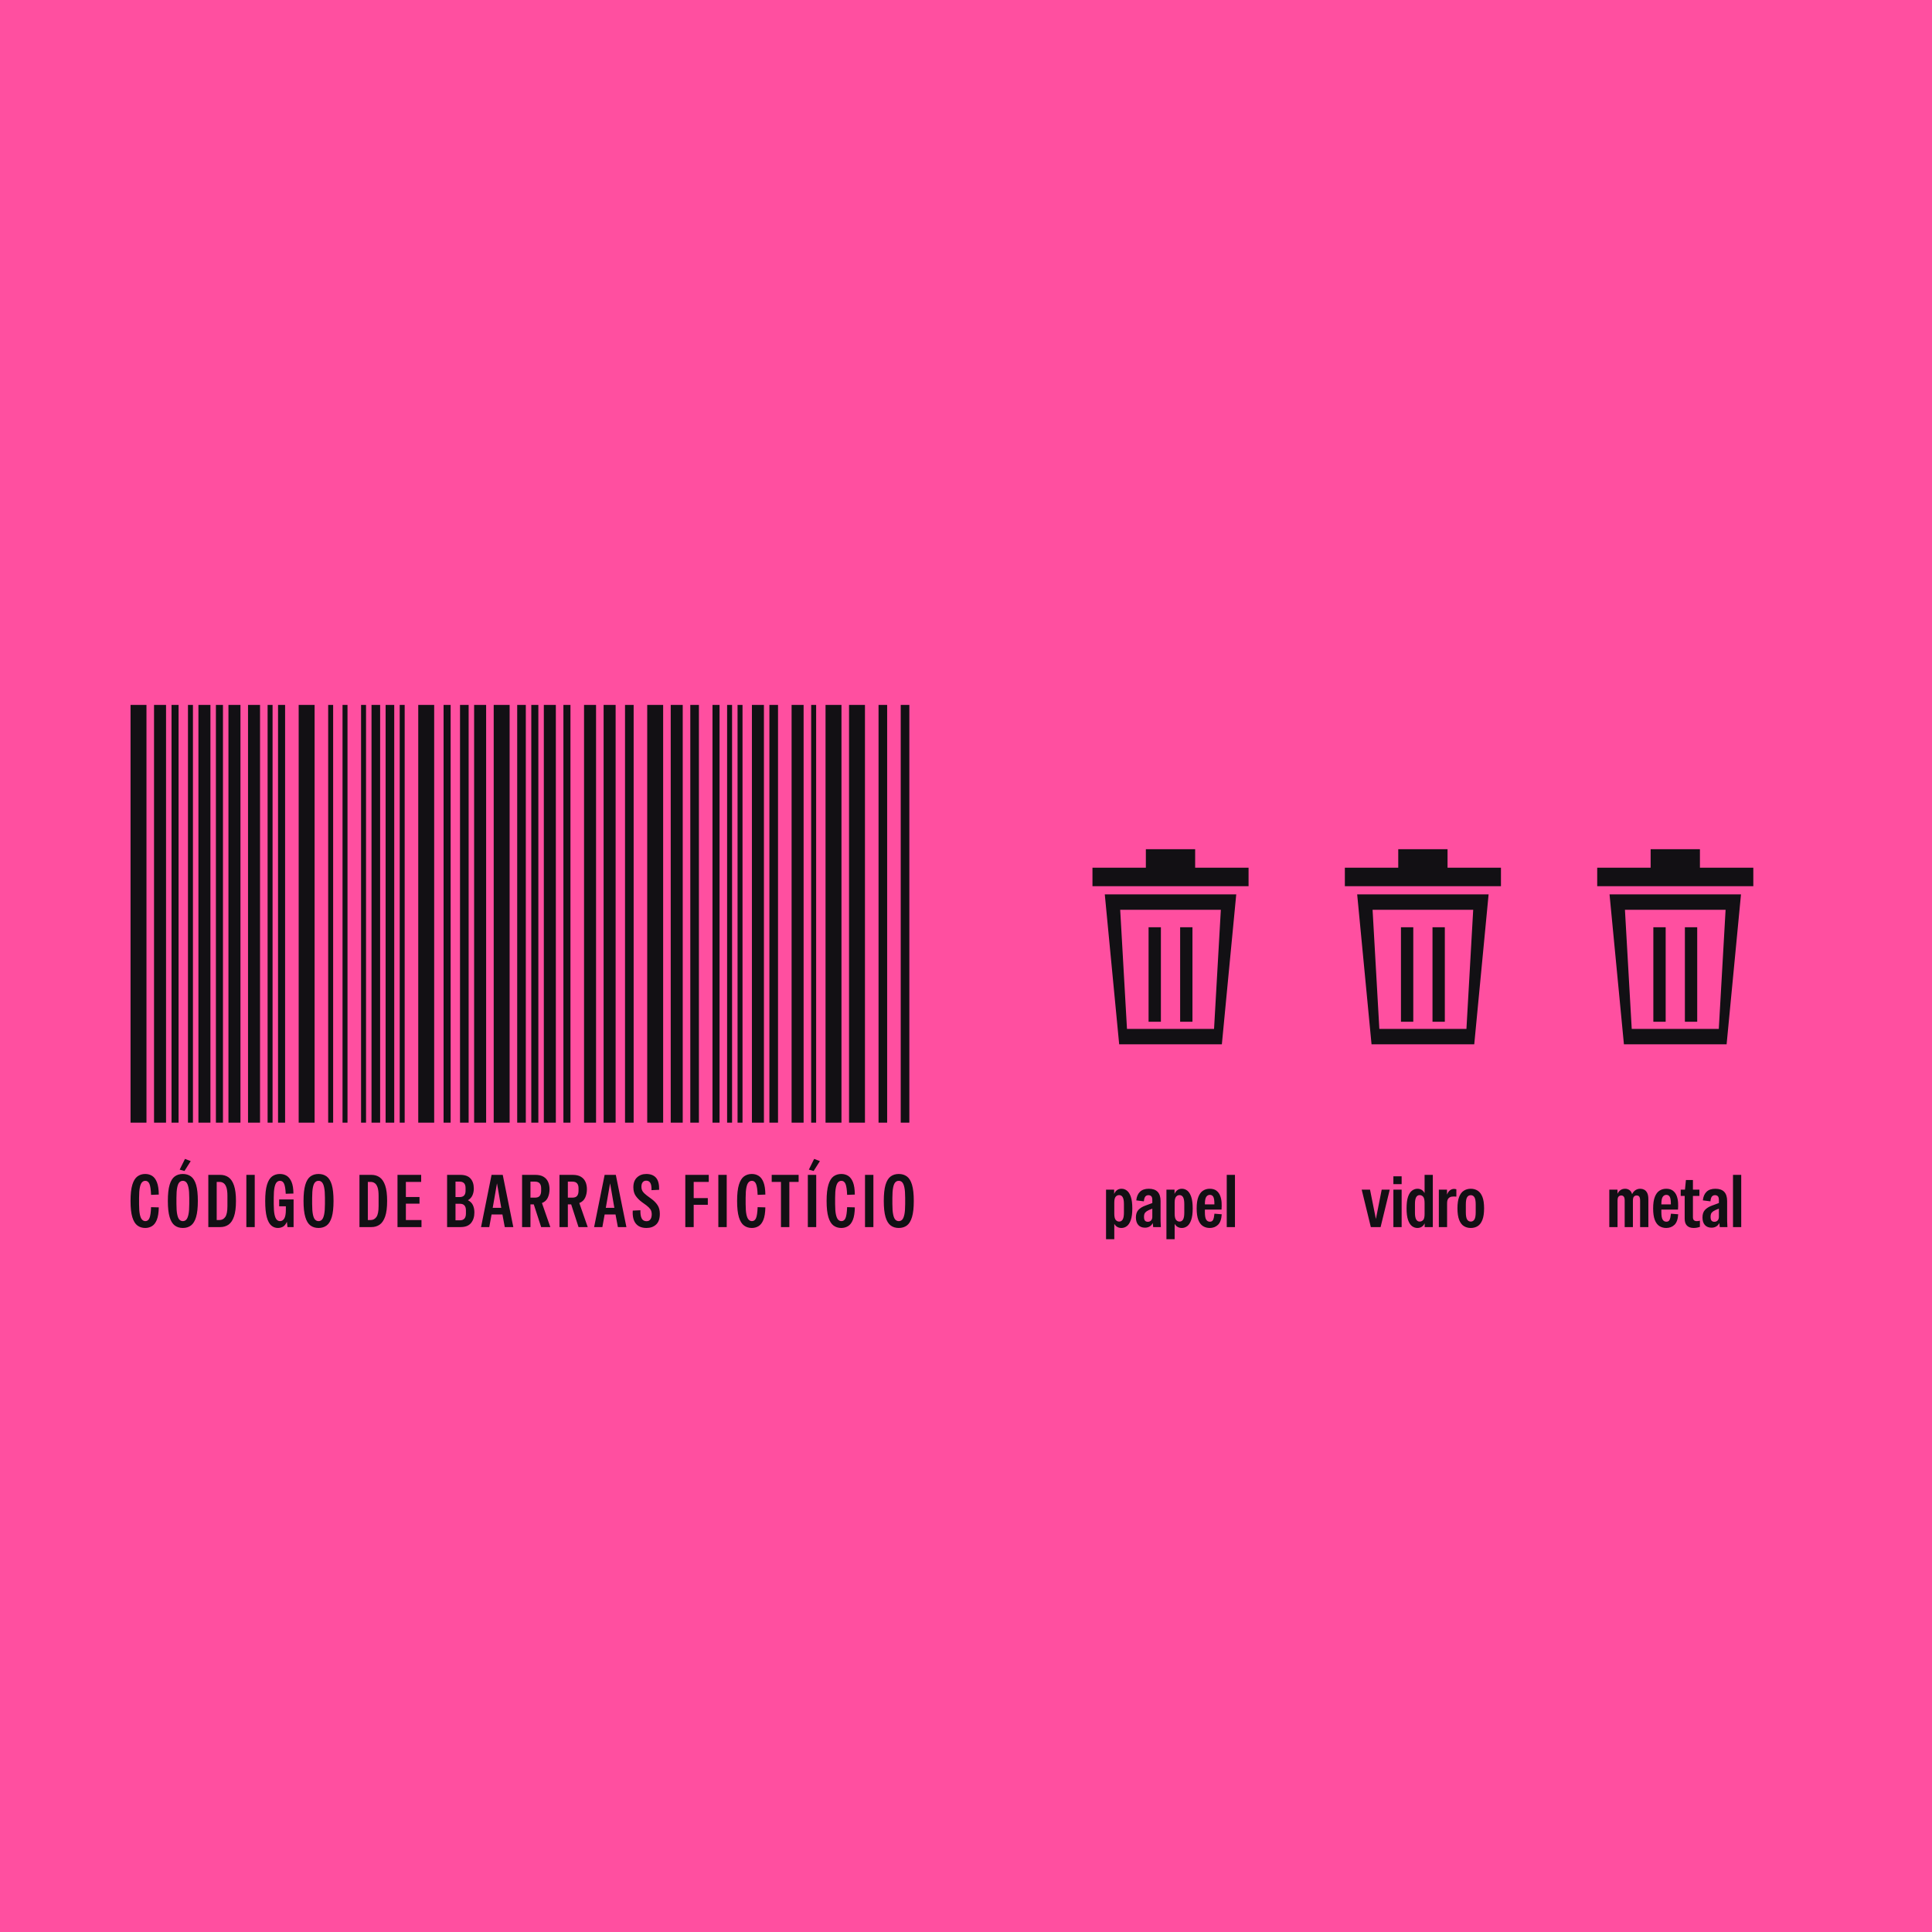
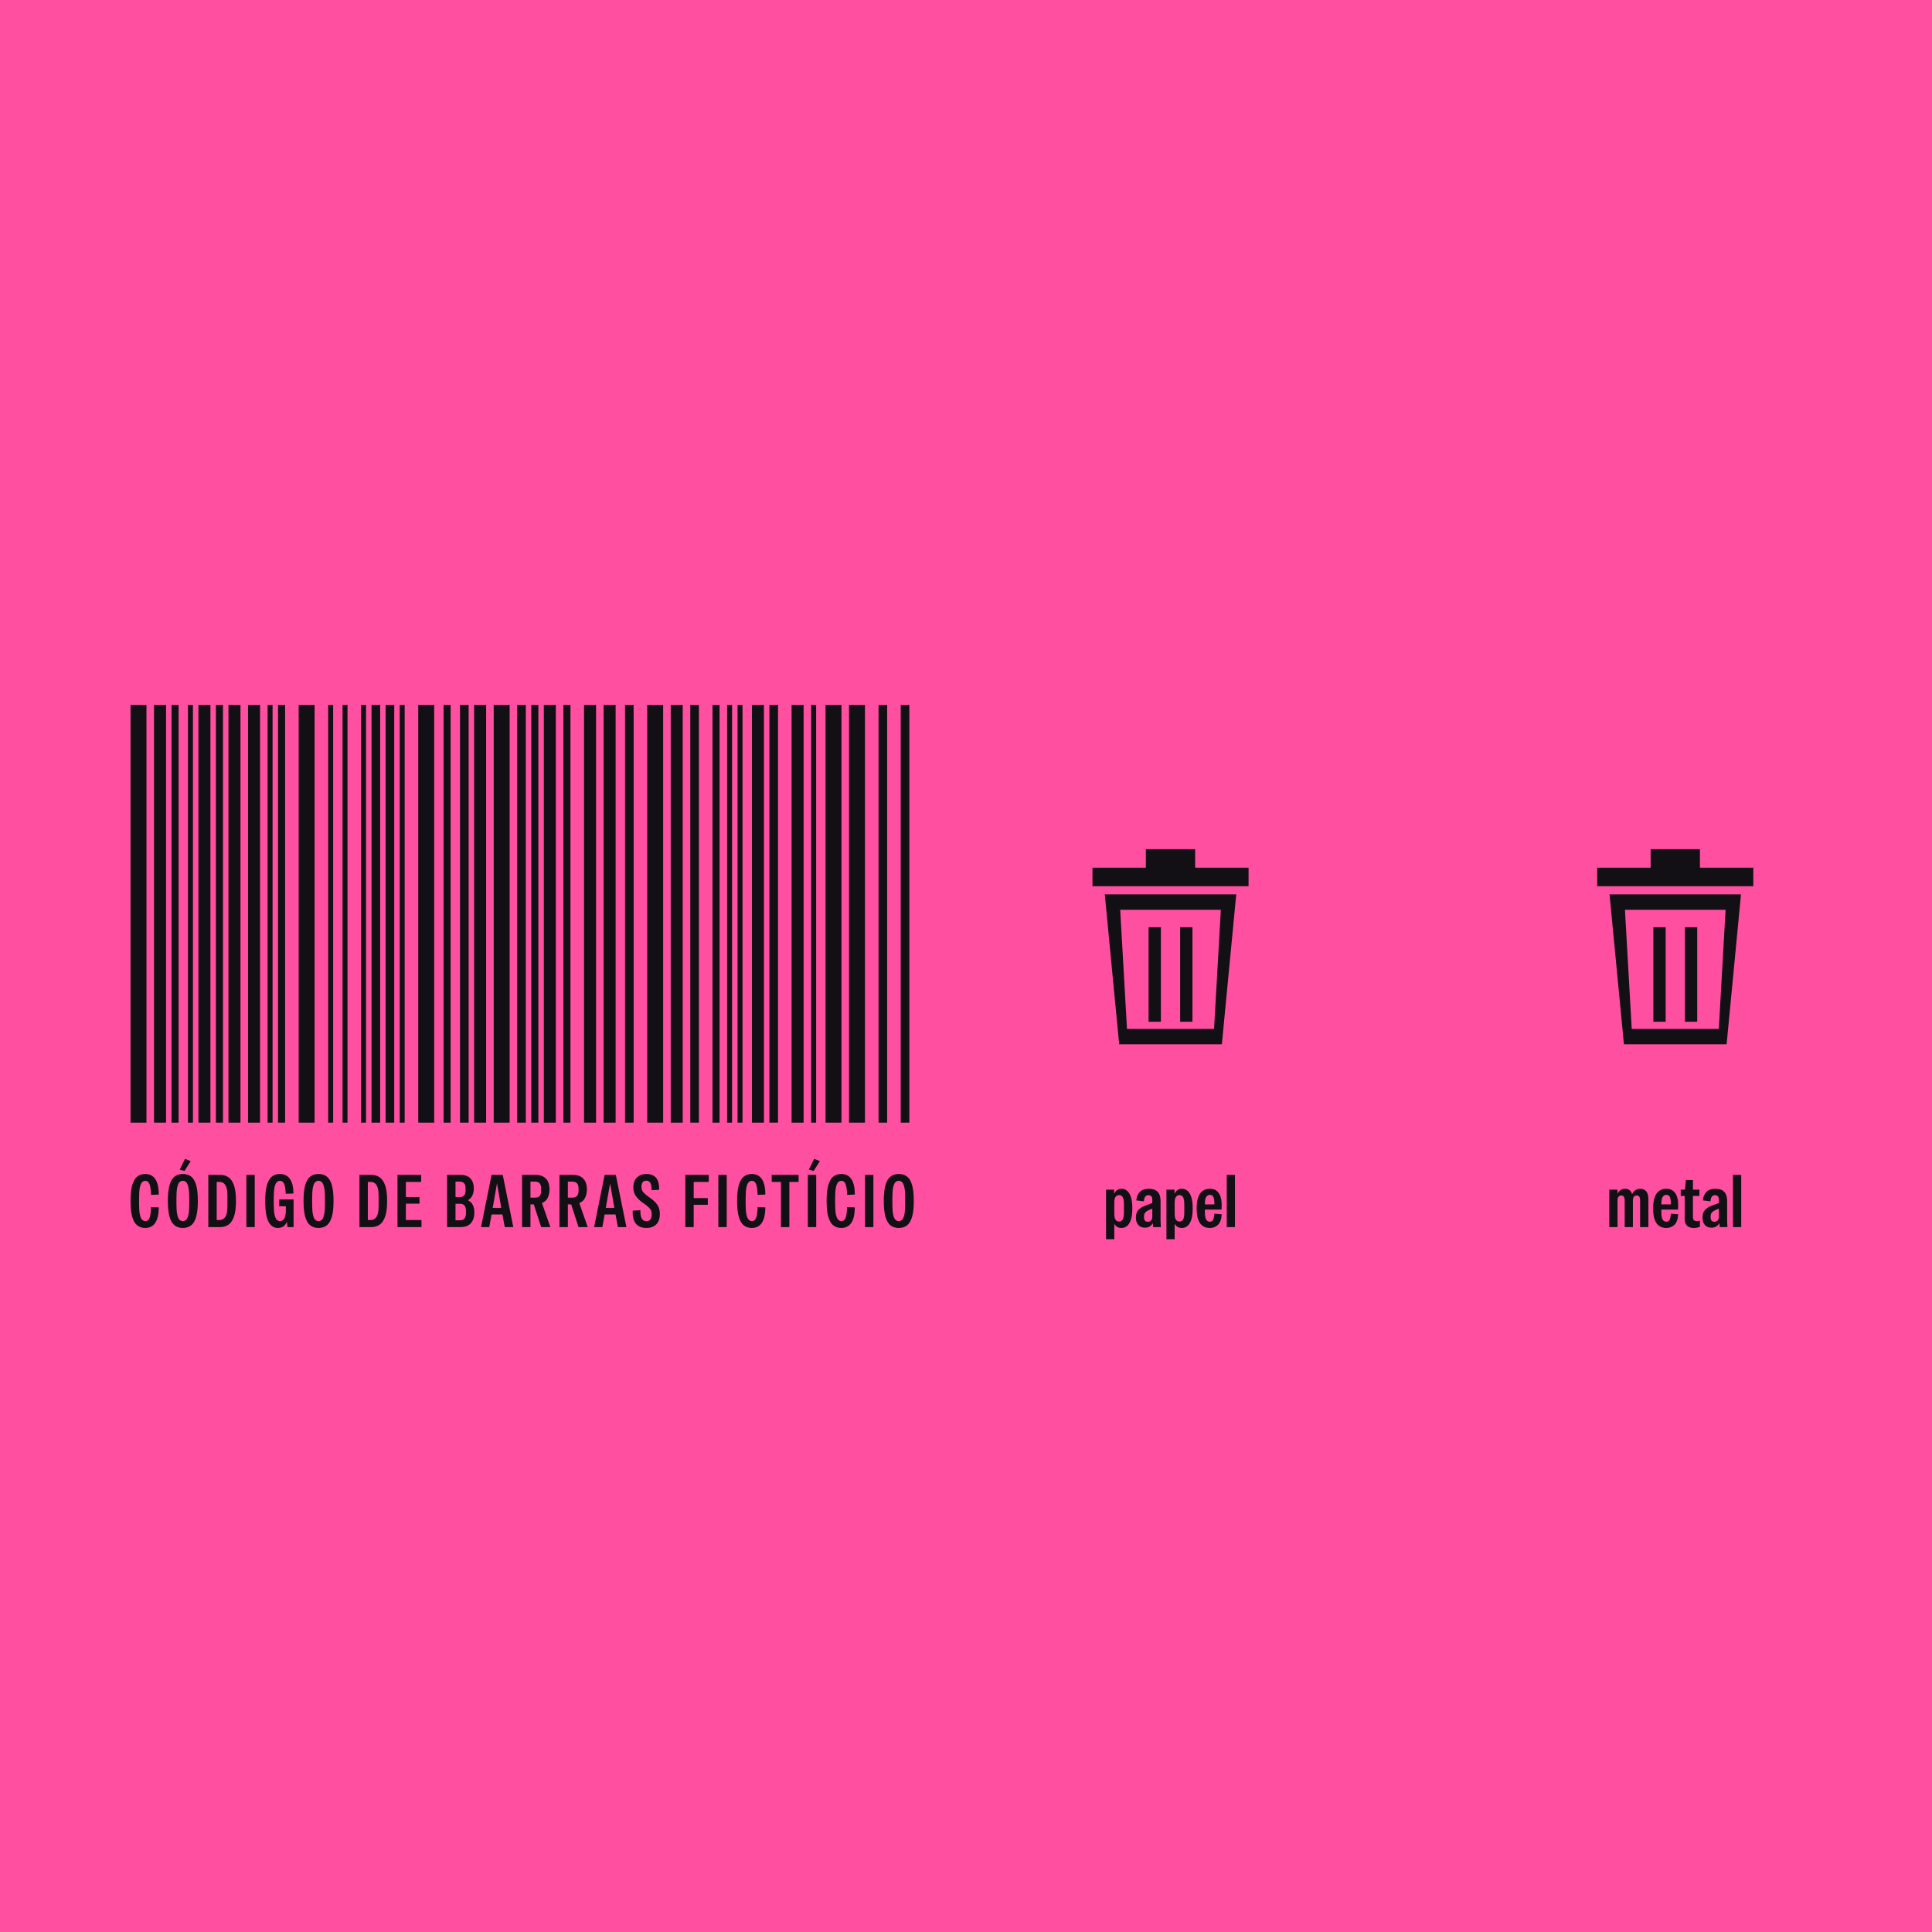
<svg xmlns="http://www.w3.org/2000/svg" width="74.0mm" height="74.0mm" viewBox="0 0 74.0 74.0">
  <rect width="74.0" height="74.0" fill="#FF4FA0" />
  <g id="TINTA" fill="#121014">
    <path d="M5,27 h0.61 v16 h-0.61 Z M5.9,27 h0.46 v16 h-0.46 Z M6.57,27 h0.27 v16 h-0.27 Z M7.2,27 h0.19 v16 h-0.19 Z M7.6,27 h0.46 v16 h-0.46 Z M8.27,27 h0.27 v16 h-0.27 Z M8.75,27 h0.46 v16 h-0.46 Z M9.5,27 h0.46 v16 h-0.46 Z M10.25,27 h0.19 v16 h-0.19 Z M10.65,27 h0.27 v16 h-0.27 Z M11.44,27 h0.61 v16 h-0.61 Z M12.57,27 h0.19 v16 h-0.19 Z M13.12,27 h0.19 v16 h-0.19 Z M13.83,27 h0.19 v16 h-0.19 Z M14.23,27 h0.33 v16 h-0.33 Z M14.77,27 h0.33 v16 h-0.33 Z M15.31,27 h0.19 v16 h-0.19 Z M16.02,27 h0.61 v16 h-0.61 Z M16.99,27 h0.27 v16 h-0.27 Z M17.62,27 h0.33 v16 h-0.33 Z M18.16,27 h0.46 v16 h-0.46 Z M18.91,27 h0.61 v16 h-0.61 Z M19.81,27 h0.33 v16 h-0.33 Z M20.35,27 h0.27 v16 h-0.27 Z M20.83,27 h0.46 v16 h-0.46 Z M21.58,27 h0.27 v16 h-0.27 Z M22.37,27 h0.46 v16 h-0.46 Z M23.12,27 h0.46 v16 h-0.46 Z M23.94,27 h0.33 v16 h-0.33 Z M24.79,27 h0.61 v16 h-0.61 Z M25.69,27 h0.46 v16 h-0.46 Z M26.44,27 h0.33 v16 h-0.33 Z M27.29,27 h0.27 v16 h-0.27 Z M27.85,27 h0.19 v16 h-0.19 Z M28.25,27 h0.19 v16 h-0.19 Z M28.8,27 h0.46 v16 h-0.46 Z M29.47,27 h0.33 v16 h-0.33 Z M30.32,27 h0.46 v16 h-0.46 Z M31.07,27 h0.19 v16 h-0.19 Z M31.62,27 h0.61 v16 h-0.61 Z M32.52,27 h0.61 v16 h-0.61 Z M33.65,27 h0.33 v16 h-0.33 Z M34.5,27 h0.33 v16 h-0.33 Z" />
    <path d="M5.563 47.034Q5.391 47.034 5.265 46.941Q5.138 46.848 5.069 46.623Q5 46.397 5 46Q5 45.603 5.069 45.377Q5.138 45.152 5.265 45.059Q5.391 44.966 5.563 44.966Q5.713 44.966 5.828 45.039Q5.944 45.113 6.011 45.285Q6.079 45.456 6.082 45.755L5.786 45.766Q5.775 45.465 5.724 45.346Q5.673 45.228 5.566 45.228Q5.493 45.228 5.439 45.285Q5.386 45.341 5.356 45.483Q5.327 45.625 5.327 45.879V46.121Q5.327 46.372 5.356 46.514Q5.386 46.656 5.441 46.714Q5.496 46.772 5.569 46.772Q5.676 46.772 5.725 46.654Q5.775 46.535 5.786 46.237L6.082 46.245Q6.076 46.549 6.007 46.721Q5.938 46.893 5.822 46.963Q5.707 47.034 5.563 47.034Z M7.003 47.034Q6.82 47.034 6.692 46.938Q6.564 46.842 6.497 46.615Q6.429 46.389 6.429 46Q6.429 45.606 6.497 45.38Q6.564 45.155 6.692 45.061Q6.82 44.966 7.003 44.966Q7.187 44.966 7.315 45.061Q7.443 45.155 7.511 45.38Q7.578 45.606 7.578 46Q7.578 46.389 7.511 46.615Q7.443 46.842 7.315 46.938Q7.187 47.034 7.003 47.034ZM7.003 46.772Q7.082 46.772 7.136 46.714Q7.189 46.656 7.219 46.513Q7.249 46.369 7.249 46.115V45.882Q7.249 45.628 7.219 45.486Q7.189 45.344 7.136 45.286Q7.082 45.228 7.003 45.228Q6.925 45.228 6.87 45.286Q6.815 45.344 6.787 45.486Q6.758 45.628 6.758 45.882V46.115Q6.758 46.369 6.787 46.511Q6.815 46.654 6.87 46.713Q6.925 46.772 7.003 46.772ZM7.066 44.851 6.882 44.8 7.085 44.389 7.305 44.473 7.066 44.851Z M7.979 47V45H8.438Q8.618 45 8.754 45.094Q8.889 45.189 8.963 45.407Q9.038 45.625 9.038 46Q9.038 46.375 8.963 46.593Q8.889 46.811 8.754 46.906Q8.618 47 8.438 47H7.979ZM8.3 46.73H8.41Q8.545 46.73 8.628 46.613Q8.711 46.496 8.711 46.197V45.803Q8.711 45.6 8.673 45.484Q8.635 45.369 8.568 45.32Q8.5 45.27 8.41 45.27H8.3V46.73Z M9.436 47V45H9.757V47H9.436Z M10.642 47.034Q10.499 47.034 10.389 46.938Q10.279 46.842 10.218 46.617Q10.158 46.392 10.158 46Q10.158 45.603 10.227 45.377Q10.296 45.152 10.422 45.059Q10.549 44.966 10.721 44.966Q10.873 44.966 10.987 45.039Q11.101 45.113 11.169 45.276Q11.237 45.439 11.239 45.715L10.944 45.724Q10.932 45.456 10.882 45.342Q10.831 45.228 10.724 45.228Q10.651 45.228 10.597 45.285Q10.544 45.341 10.514 45.483Q10.485 45.625 10.485 45.879V46.121Q10.485 46.372 10.514 46.514Q10.544 46.656 10.597 46.714Q10.651 46.772 10.724 46.772Q10.828 46.772 10.889 46.67Q10.949 46.569 10.949 46.341V46.203H10.693V45.941H11.245V47H11.011L10.989 46.797Q10.924 46.941 10.835 46.987Q10.746 47.034 10.642 47.034Z M12.201 47.034Q12.018 47.034 11.889 46.938Q11.761 46.842 11.694 46.615Q11.626 46.389 11.626 46Q11.626 45.606 11.694 45.38Q11.761 45.155 11.889 45.061Q12.018 44.966 12.201 44.966Q12.384 44.966 12.512 45.061Q12.64 45.155 12.708 45.38Q12.775 45.606 12.775 46Q12.775 46.389 12.708 46.615Q12.64 46.842 12.512 46.938Q12.384 47.034 12.201 47.034ZM12.201 46.772Q12.28 46.772 12.333 46.714Q12.387 46.656 12.416 46.513Q12.446 46.369 12.446 46.115V45.882Q12.446 45.628 12.416 45.486Q12.387 45.344 12.333 45.286Q12.28 45.228 12.201 45.228Q12.122 45.228 12.067 45.286Q12.012 45.344 11.984 45.486Q11.956 45.628 11.956 45.882V46.115Q11.956 46.369 11.984 46.511Q12.012 46.654 12.067 46.713Q12.122 46.772 12.201 46.772Z M13.768 47V45H14.227Q14.408 45 14.543 45.094Q14.678 45.189 14.753 45.407Q14.828 45.625 14.828 46Q14.828 46.375 14.753 46.593Q14.678 46.811 14.543 46.906Q14.408 47 14.227 47H13.768ZM14.089 46.73H14.199Q14.335 46.73 14.418 46.613Q14.501 46.496 14.501 46.197V45.803Q14.501 45.6 14.463 45.484Q14.425 45.369 14.357 45.32Q14.289 45.27 14.199 45.27H14.089V46.73Z M15.225 47V45H16.132V45.27H15.546V45.848H16.068V46.104H15.546V46.73H16.144V47H15.225Z M17.125 47V45H17.63Q17.897 45 18.023 45.141Q18.148 45.282 18.148 45.527Q18.148 45.67 18.093 45.789Q18.038 45.907 17.922 45.972Q18.052 46.034 18.111 46.155Q18.17 46.276 18.17 46.442Q18.17 46.687 18.042 46.844Q17.914 47 17.641 47H17.125ZM17.604 45.259H17.447V45.851H17.604Q17.832 45.851 17.832 45.611V45.504Q17.832 45.259 17.604 45.259ZM17.447 46.741H17.616Q17.846 46.741 17.846 46.479V46.361Q17.846 46.107 17.616 46.107H17.447V46.741Z M18.425 47 18.828 45H19.256L19.661 47H19.334L19.244 46.518H18.828L18.74 47H18.425ZM18.872 46.262H19.199L19.036 45.324L18.872 46.262Z M19.997 47V45H20.504Q20.699 45 20.818 45.072Q20.938 45.144 20.993 45.268Q21.048 45.392 21.048 45.549Q21.048 45.73 20.982 45.873Q20.916 46.017 20.758 46.079L21.079 47H20.727L20.445 46.13H20.318V47H19.997ZM20.487 45.259H20.318V45.873H20.487Q20.62 45.873 20.673 45.804Q20.727 45.735 20.727 45.608V45.51Q20.727 45.394 20.672 45.327Q20.617 45.259 20.487 45.259Z M21.429 47V45H21.936Q22.13 45 22.25 45.072Q22.37 45.144 22.425 45.268Q22.48 45.392 22.48 45.549Q22.48 45.73 22.413 45.873Q22.347 46.017 22.189 46.079L22.511 47H22.159L21.877 46.13H21.75V47H21.429ZM21.919 45.259H21.75V45.873H21.919Q22.051 45.873 22.105 45.804Q22.159 45.735 22.159 45.608V45.51Q22.159 45.394 22.104 45.327Q22.049 45.259 21.919 45.259Z M22.756 47 23.159 45H23.587L23.993 47H23.666L23.576 46.518H23.159L23.072 47H22.756ZM23.204 46.262H23.531L23.368 45.324L23.204 46.262Z M24.763 47.034Q24.489 47.034 24.353 46.865Q24.216 46.696 24.236 46.369L24.529 46.355Q24.523 46.552 24.575 46.662Q24.628 46.772 24.757 46.775Q24.839 46.775 24.884 46.735Q24.929 46.696 24.946 46.635Q24.963 46.575 24.963 46.516Q24.963 46.392 24.911 46.318Q24.858 46.245 24.76 46.169L24.585 46.042Q24.444 45.938 24.351 45.807Q24.259 45.676 24.259 45.476Q24.259 45.231 24.399 45.099Q24.54 44.966 24.754 44.966Q24.997 44.966 25.125 45.108Q25.253 45.251 25.247 45.572L24.954 45.586Q24.96 45.394 24.909 45.309Q24.858 45.222 24.751 45.222Q24.664 45.222 24.616 45.283Q24.568 45.344 24.568 45.453Q24.568 45.563 24.619 45.637Q24.67 45.71 24.774 45.789L24.965 45.93Q25.104 46.034 25.188 46.163Q25.273 46.293 25.273 46.493Q25.273 46.772 25.13 46.903Q24.988 47.034 24.763 47.034Z M26.249 47V45H27.147V45.27H26.57V45.89H27.111V46.147H26.57V47H26.249Z M27.514 47V45H27.835V47H27.514Z M28.797 47.034Q28.625 47.034 28.498 46.941Q28.371 46.848 28.302 46.623Q28.233 46.397 28.233 46Q28.233 45.603 28.302 45.377Q28.371 45.152 28.498 45.059Q28.625 44.966 28.797 44.966Q28.946 44.966 29.061 45.039Q29.177 45.113 29.244 45.285Q29.312 45.456 29.315 45.755L29.019 45.766Q29.008 45.465 28.957 45.346Q28.906 45.228 28.799 45.228Q28.726 45.228 28.672 45.285Q28.619 45.341 28.589 45.483Q28.56 45.625 28.56 45.879V46.121Q28.56 46.372 28.589 46.514Q28.619 46.656 28.674 46.714Q28.729 46.772 28.802 46.772Q28.909 46.772 28.959 46.654Q29.008 46.535 29.019 46.237L29.315 46.245Q29.309 46.549 29.24 46.721Q29.171 46.893 29.056 46.963Q28.94 47.034 28.797 47.034Z M29.913 47V45.27H29.558V45H30.589V45.27H30.234V47H29.913Z M30.942 47V45H31.263V47H30.942ZM31.164 44.851 30.981 44.8 31.184 44.389 31.404 44.473 31.164 44.851Z M32.224 47.034Q32.052 47.034 31.925 46.941Q31.799 46.848 31.73 46.623Q31.661 46.397 31.661 46Q31.661 45.603 31.73 45.377Q31.799 45.152 31.925 45.059Q32.052 44.966 32.224 44.966Q32.373 44.966 32.489 45.039Q32.604 45.113 32.672 45.285Q32.739 45.456 32.742 45.755L32.447 45.766Q32.435 45.465 32.385 45.346Q32.334 45.228 32.227 45.228Q32.154 45.228 32.1 45.285Q32.047 45.341 32.017 45.483Q31.987 45.625 31.987 45.879V46.121Q31.987 46.372 32.017 46.514Q32.047 46.656 32.101 46.714Q32.156 46.772 32.23 46.772Q32.337 46.772 32.386 46.654Q32.435 46.535 32.447 46.237L32.742 46.245Q32.737 46.549 32.668 46.721Q32.599 46.893 32.483 46.963Q32.368 47.034 32.224 47.034Z M33.132 47V45H33.453V47H33.132Z M34.425 47.034Q34.242 47.034 34.114 46.938Q33.986 46.842 33.918 46.615Q33.851 46.389 33.851 46Q33.851 45.606 33.918 45.38Q33.986 45.155 34.114 45.061Q34.242 44.966 34.425 44.966Q34.608 44.966 34.737 45.061Q34.865 45.155 34.932 45.38Q35 45.606 35 46Q35 46.389 34.932 46.615Q34.865 46.842 34.737 46.938Q34.608 47.034 34.425 47.034ZM34.425 46.772Q34.504 46.772 34.558 46.714Q34.611 46.656 34.641 46.513Q34.67 46.369 34.67 46.115V45.882Q34.67 45.628 34.641 45.486Q34.611 45.344 34.558 45.286Q34.504 45.228 34.425 45.228Q34.346 45.228 34.291 45.286Q34.237 45.344 34.209 45.486Q34.18 45.628 34.18 45.882V46.115Q34.18 46.369 34.209 46.511Q34.237 46.654 34.291 46.713Q34.346 46.772 34.425 46.772Z" />
    <path d="M41.844,33.235 h5.979 v0.708 h-5.979 Z M43.889,32.527 h1.888 v0.708 h-1.888 Z M42.316,34.257 L47.351,34.257 L46.8,40 L42.867,40 Z M42.906,34.847 L43.166,39.41 L46.501,39.41 L46.761,34.847 Z M43.993,35.516 h0.472 v3.619 h-0.472 Z M45.202,35.516 h0.472 v3.619 h-0.472 Z" />
    <path d="M42.364 47.465V45.566H42.674V45.73Q42.761 45.532 42.959 45.532Q43.071 45.532 43.164 45.604Q43.257 45.676 43.314 45.841Q43.37 46.006 43.37 46.285Q43.37 46.561 43.314 46.725Q43.257 46.89 43.163 46.962Q43.069 47.034 42.953 47.034Q42.866 47.034 42.797 46.996Q42.728 46.958 42.68 46.876V47.465H42.364ZM42.68 46.484Q42.68 46.659 42.733 46.724Q42.787 46.789 42.866 46.789Q42.956 46.789 43.002 46.709Q43.049 46.628 43.049 46.448V46.118Q43.049 45.938 43.002 45.856Q42.956 45.775 42.866 45.775Q42.787 45.775 42.733 45.837Q42.68 45.899 42.68 46.065V46.484Z M43.855 47.023Q43.691 47.023 43.599 46.92Q43.508 46.817 43.508 46.631Q43.508 46.445 43.605 46.341Q43.702 46.237 43.877 46.175L44.136 46.079V45.963Q44.136 45.856 44.095 45.817Q44.054 45.778 43.987 45.778Q43.914 45.778 43.87 45.828Q43.826 45.879 43.812 46.014L43.522 45.977Q43.545 45.761 43.664 45.647Q43.784 45.532 44.001 45.532Q44.452 45.532 44.452 46V46.634Q44.452 46.704 44.453 46.778Q44.455 46.851 44.463 47H44.17L44.153 46.845Q44.108 46.935 44.031 46.979Q43.953 47.023 43.855 47.023ZM43.818 46.606Q43.818 46.713 43.856 46.755Q43.894 46.797 43.964 46.797Q44.043 46.797 44.09 46.745Q44.136 46.693 44.136 46.611V46.293L43.995 46.352Q43.914 46.389 43.866 46.442Q43.818 46.496 43.818 46.606Z M44.677 47.465V45.566H44.987V45.73Q45.074 45.532 45.271 45.532Q45.384 45.532 45.477 45.604Q45.57 45.676 45.626 45.841Q45.683 46.006 45.683 46.285Q45.683 46.561 45.626 46.725Q45.57 46.89 45.476 46.962Q45.381 47.034 45.266 47.034Q45.178 47.034 45.109 46.996Q45.04 46.958 44.992 46.876V47.465H44.677ZM44.992 46.484Q44.992 46.659 45.046 46.724Q45.099 46.789 45.178 46.789Q45.269 46.789 45.315 46.709Q45.361 46.628 45.361 46.448V46.118Q45.361 45.938 45.315 45.856Q45.269 45.775 45.178 45.775Q45.099 45.775 45.046 45.837Q44.992 45.899 44.992 46.065V46.484Z M46.336 47.034Q46.19 47.034 46.076 46.962Q45.962 46.89 45.898 46.725Q45.835 46.561 45.835 46.285Q45.835 46.008 45.9 45.844Q45.964 45.679 46.077 45.606Q46.19 45.532 46.336 45.532Q46.497 45.532 46.593 45.606Q46.688 45.679 46.735 45.799Q46.781 45.918 46.79 46.058Q46.798 46.197 46.787 46.33H46.15V46.431Q46.15 46.637 46.2 46.715Q46.249 46.794 46.342 46.794Q46.429 46.794 46.464 46.724Q46.499 46.654 46.516 46.487L46.795 46.51Q46.778 46.791 46.652 46.913Q46.525 47.034 46.336 47.034ZM46.15 46.121V46.13H46.514V46.113Q46.514 45.913 46.471 45.839Q46.429 45.766 46.342 45.766Q46.252 45.766 46.201 45.844Q46.15 45.921 46.15 46.121Z M46.987 47V45H47.302V47H46.987Z" />
-     <path d="M51.511,33.235 h5.979 v0.708 h-5.979 Z M53.556,32.527 h1.888 v0.708 h-1.888 Z M51.983,34.257 L57.017,34.257 L56.467,40 L52.533,40 Z M52.573,34.847 L52.832,39.41 L56.168,39.41 L56.427,34.847 Z M53.66,35.516 h0.472 v3.619 h-0.472 Z M54.868,35.516 h0.472 v3.619 h-0.472 Z" />
-     <path d="M52.506 47 52.156 45.566H52.475L52.7 46.69L52.922 45.566H53.23L52.88 47H52.506Z M53.37 45.355V45.056H53.686V45.355H53.37ZM53.37 47V45.566H53.686V47H53.37Z M54.289 47.034Q54.176 47.034 54.082 46.962Q53.987 46.89 53.931 46.725Q53.875 46.561 53.875 46.285Q53.875 46.003 53.931 45.839Q53.987 45.676 54.083 45.604Q54.179 45.532 54.294 45.532Q54.379 45.532 54.448 45.572Q54.517 45.611 54.565 45.699V45H54.88V47H54.568V46.856Q54.523 46.949 54.451 46.992Q54.379 47.034 54.289 47.034ZM54.196 46.451Q54.196 46.625 54.242 46.707Q54.289 46.789 54.376 46.789Q54.455 46.789 54.51 46.73Q54.565 46.67 54.565 46.499V46.084Q54.565 45.899 54.51 45.837Q54.455 45.775 54.376 45.775Q54.289 45.775 54.242 45.856Q54.196 45.938 54.196 46.115V46.451Z M55.111 47V45.566H55.424V45.758Q55.469 45.639 55.541 45.589Q55.613 45.538 55.691 45.538Q55.711 45.538 55.734 45.541Q55.756 45.544 55.782 45.552V45.834Q55.683 45.822 55.603 45.835Q55.523 45.848 55.475 45.906Q55.427 45.963 55.427 46.09V47H55.111Z M56.334 47.034Q56.184 47.034 56.069 46.962Q55.953 46.89 55.889 46.724Q55.824 46.558 55.824 46.282Q55.824 46.006 55.889 45.842Q55.953 45.679 56.069 45.606Q56.184 45.532 56.334 45.532Q56.486 45.532 56.6 45.606Q56.714 45.679 56.779 45.842Q56.844 46.006 56.844 46.282Q56.844 46.558 56.779 46.724Q56.714 46.89 56.6 46.962Q56.486 47.034 56.334 47.034ZM56.334 46.789Q56.424 46.789 56.473 46.71Q56.523 46.631 56.523 46.431V46.135Q56.523 45.935 56.473 45.856Q56.424 45.778 56.334 45.778Q56.244 45.778 56.194 45.856Q56.145 45.935 56.145 46.135V46.431Q56.145 46.631 56.194 46.71Q56.244 46.789 56.334 46.789Z" />
    <path d="M61.177,33.235 h5.979 v0.708 h-5.979 Z M63.223,32.527 h1.888 v0.708 h-1.888 Z M61.649,34.257 L66.684,34.257 L66.133,40 L62.2,40 Z M62.239,34.847 L62.499,39.41 L65.834,39.41 L66.094,34.847 Z M63.327,35.516 h0.472 v3.619 h-0.472 Z M64.535,35.516 h0.472 v3.619 h-0.472 Z" />
    <path d="M61.64 47V45.566H61.953V45.724Q62.048 45.532 62.248 45.532Q62.339 45.532 62.41 45.582Q62.482 45.631 62.513 45.738Q62.567 45.631 62.647 45.582Q62.727 45.532 62.826 45.532Q62.902 45.532 62.972 45.566Q63.043 45.6 63.089 45.687Q63.136 45.775 63.136 45.935V47H62.82V45.983Q62.82 45.876 62.786 45.832Q62.753 45.789 62.688 45.789Q62.626 45.789 62.585 45.831Q62.544 45.873 62.544 45.994V47H62.229V45.983Q62.229 45.873 62.192 45.831Q62.155 45.789 62.099 45.789Q62.043 45.789 61.999 45.828Q61.955 45.868 61.955 45.992V47H61.64Z M63.82 47.034Q63.674 47.034 63.56 46.962Q63.446 46.89 63.382 46.725Q63.319 46.561 63.319 46.285Q63.319 46.008 63.384 45.844Q63.448 45.679 63.561 45.606Q63.674 45.532 63.82 45.532Q63.981 45.532 64.076 45.606Q64.172 45.679 64.219 45.799Q64.265 45.918 64.274 46.058Q64.282 46.197 64.271 46.33H63.634V46.431Q63.634 46.637 63.684 46.715Q63.733 46.794 63.826 46.794Q63.913 46.794 63.948 46.724Q63.984 46.654 64.001 46.487L64.279 46.51Q64.262 46.791 64.136 46.913Q64.009 47.034 63.82 47.034ZM63.634 46.121V46.13H63.998V46.113Q63.998 45.913 63.955 45.839Q63.913 45.766 63.826 45.766Q63.736 45.766 63.685 45.844Q63.634 45.921 63.634 46.121Z M64.871 47.034Q64.705 47.034 64.616 46.945Q64.527 46.856 64.527 46.679V45.806H64.375V45.566H64.538L64.575 45.197H64.843V45.566H65.091V45.806H64.843V46.617Q64.843 46.704 64.882 46.738Q64.922 46.772 64.984 46.772Q65.012 46.772 65.041 46.769Q65.071 46.766 65.11 46.755V46.992Q64.992 47.034 64.871 47.034Z M65.555 47.023Q65.392 47.023 65.3 46.92Q65.209 46.817 65.209 46.631Q65.209 46.445 65.306 46.341Q65.403 46.237 65.578 46.175L65.837 46.079V45.963Q65.837 45.856 65.796 45.817Q65.755 45.778 65.688 45.778Q65.615 45.778 65.571 45.828Q65.527 45.879 65.513 46.014L65.223 45.977Q65.246 45.761 65.365 45.647Q65.485 45.532 65.702 45.532Q66.153 45.532 66.153 46V46.634Q66.153 46.704 66.154 46.778Q66.155 46.851 66.164 47H65.871L65.854 46.845Q65.809 46.935 65.731 46.979Q65.654 47.023 65.555 47.023ZM65.519 46.606Q65.519 46.713 65.557 46.755Q65.595 46.797 65.665 46.797Q65.744 46.797 65.791 46.745Q65.837 46.693 65.837 46.611V46.293L65.696 46.352Q65.615 46.389 65.567 46.442Q65.519 46.496 65.519 46.606Z M66.378 47V45H66.693V47H66.378Z" />
  </g>
</svg>
